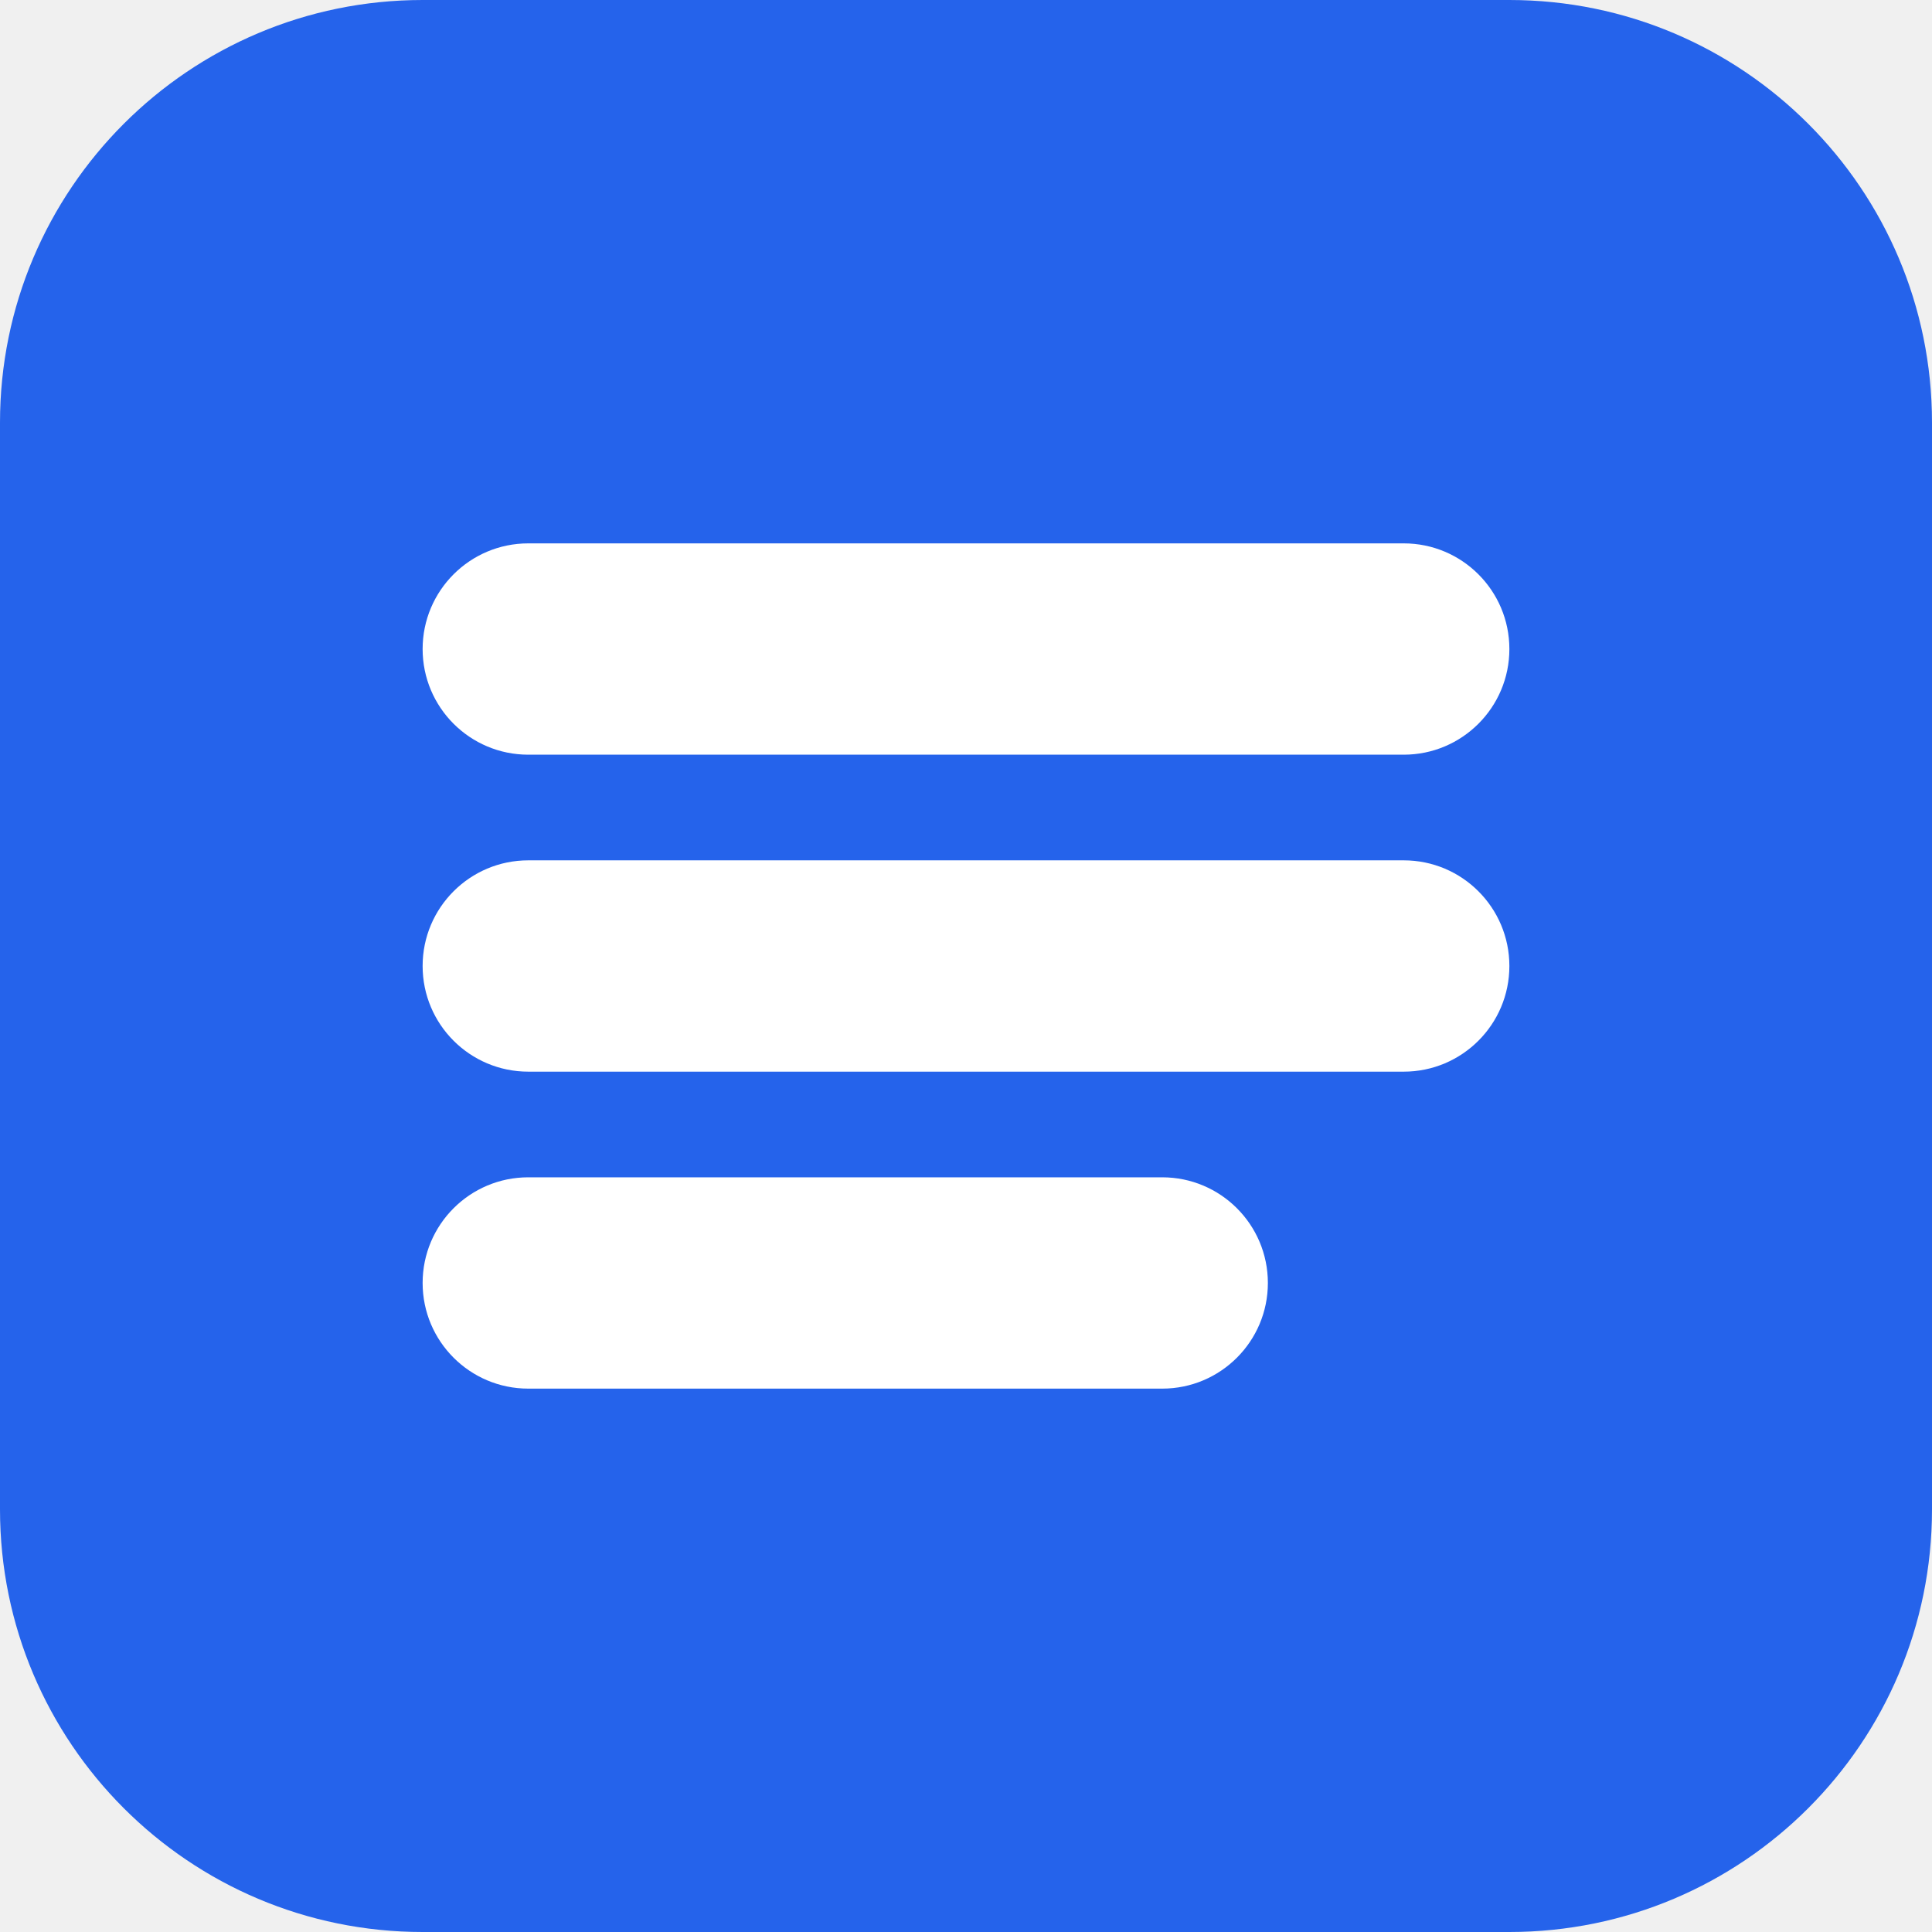
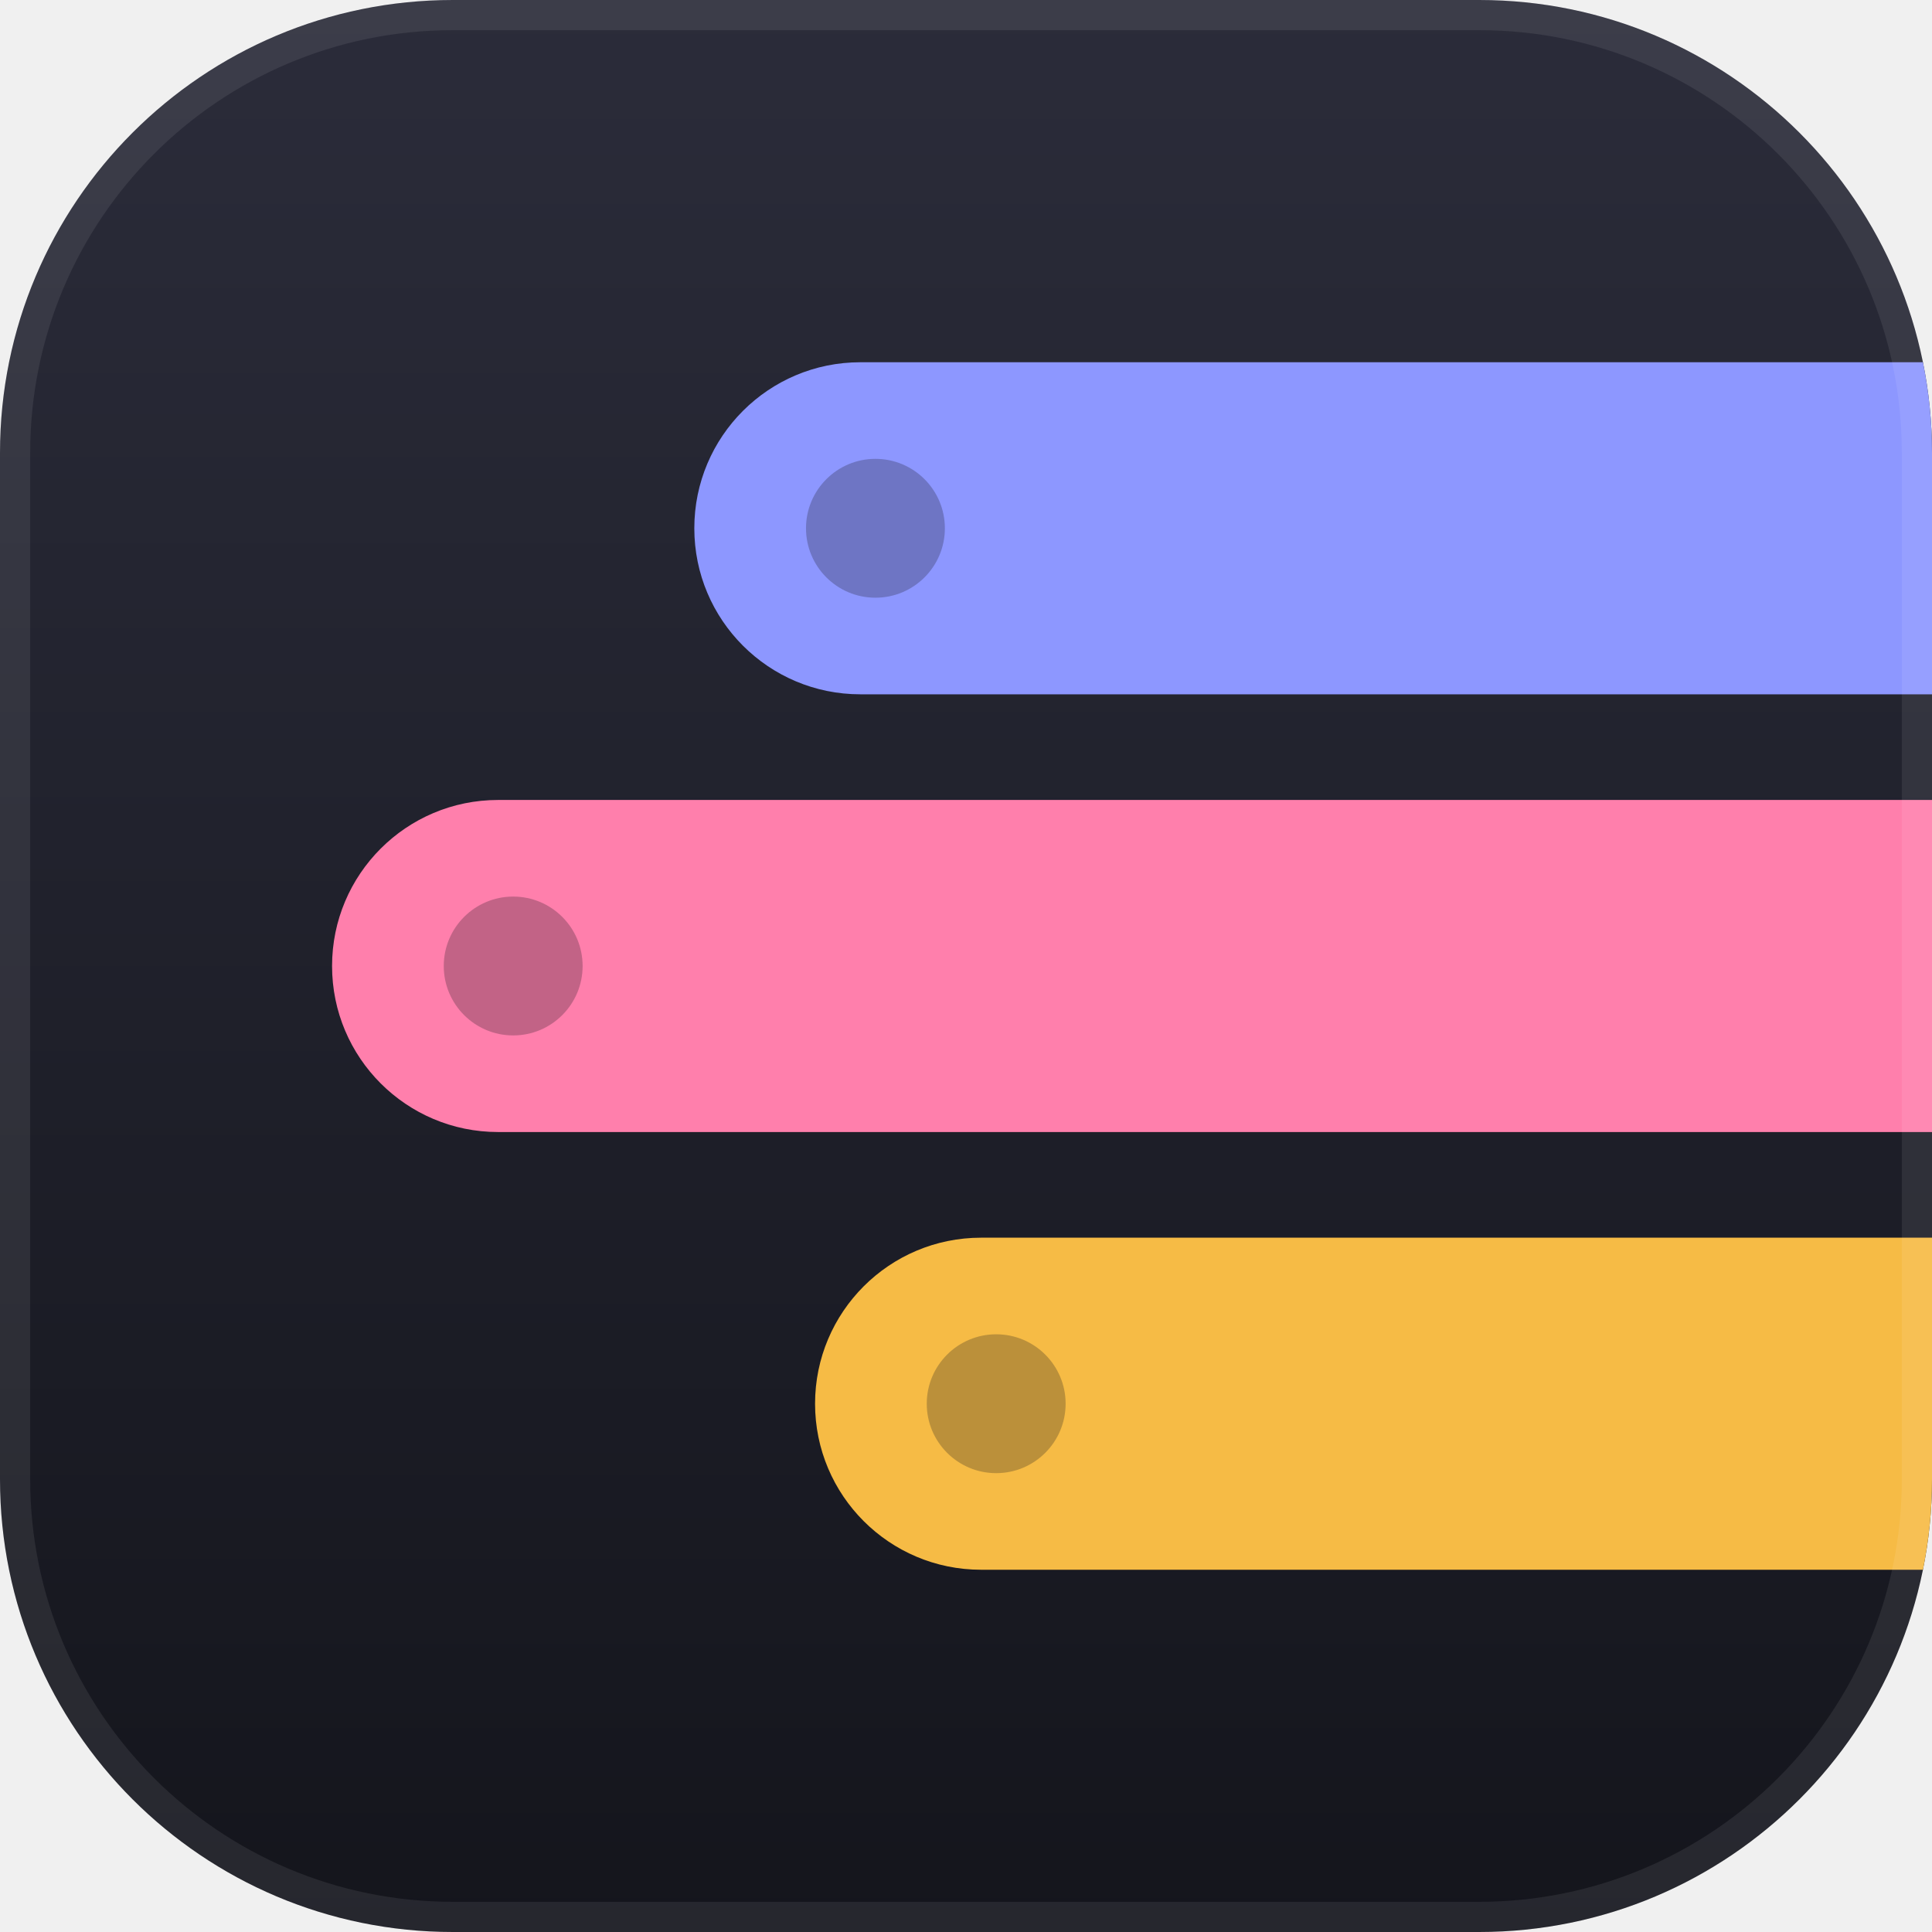
- <svg xmlns="http://www.w3.org/2000/svg" viewBox="0 0 64 64" fill="none">
-   <rect width="64" height="64" rx="14" fill="#2563EB" />
-   <rect x="14" y="18" width="36" height="7" rx="3.5" fill="white" />
-   <rect x="14" y="28.5" width="36" height="7" rx="3.5" fill="white" />
-   <rect x="14" y="39" width="28" height="7" rx="3.5" fill="white" />
+ <svg xmlns="http://www.w3.org/2000/svg" viewBox="0 0 64 64">
+   <defs>
+     <clipPath id="tile">
+       <rect width="64" height="64" rx="15" />
+     </clipPath>
+     <linearGradient id="bg" x1="0" y1="0" x2="0" y2="1">
+       <stop offset="0" stop-color="#2B2C3A" />
+       <stop offset="1" stop-color="#14151C" />
+     </linearGradient>
+   </defs>
+   <g clip-path="url(#tile)">
+     <rect width="64" height="64" fill="url(#bg)" />
+     <rect x="23" y="12" width="51" height="11" rx="5.5" fill="#8D97FF" />
+     <circle cx="29" cy="17.5" r="2.3" fill="#14151C" fill-opacity=".26" />
+     <rect x="11" y="26.5" width="63" height="11" rx="5.5" fill="#FF7FAC" />
+     <circle cx="17" cy="32" r="2.3" fill="#14151C" fill-opacity=".26" />
+     <rect x="27" y="41" width="47" height="11" rx="5.5" fill="#F6BB45" />
+     <circle cx="33" cy="46.5" r="2.3" fill="#14151C" fill-opacity=".26" />
+   </g>
+   <rect x=".5" y=".5" width="63" height="63" rx="14.5" fill="none" stroke="#FFFFFF" stroke-opacity=".08" />
</svg>
